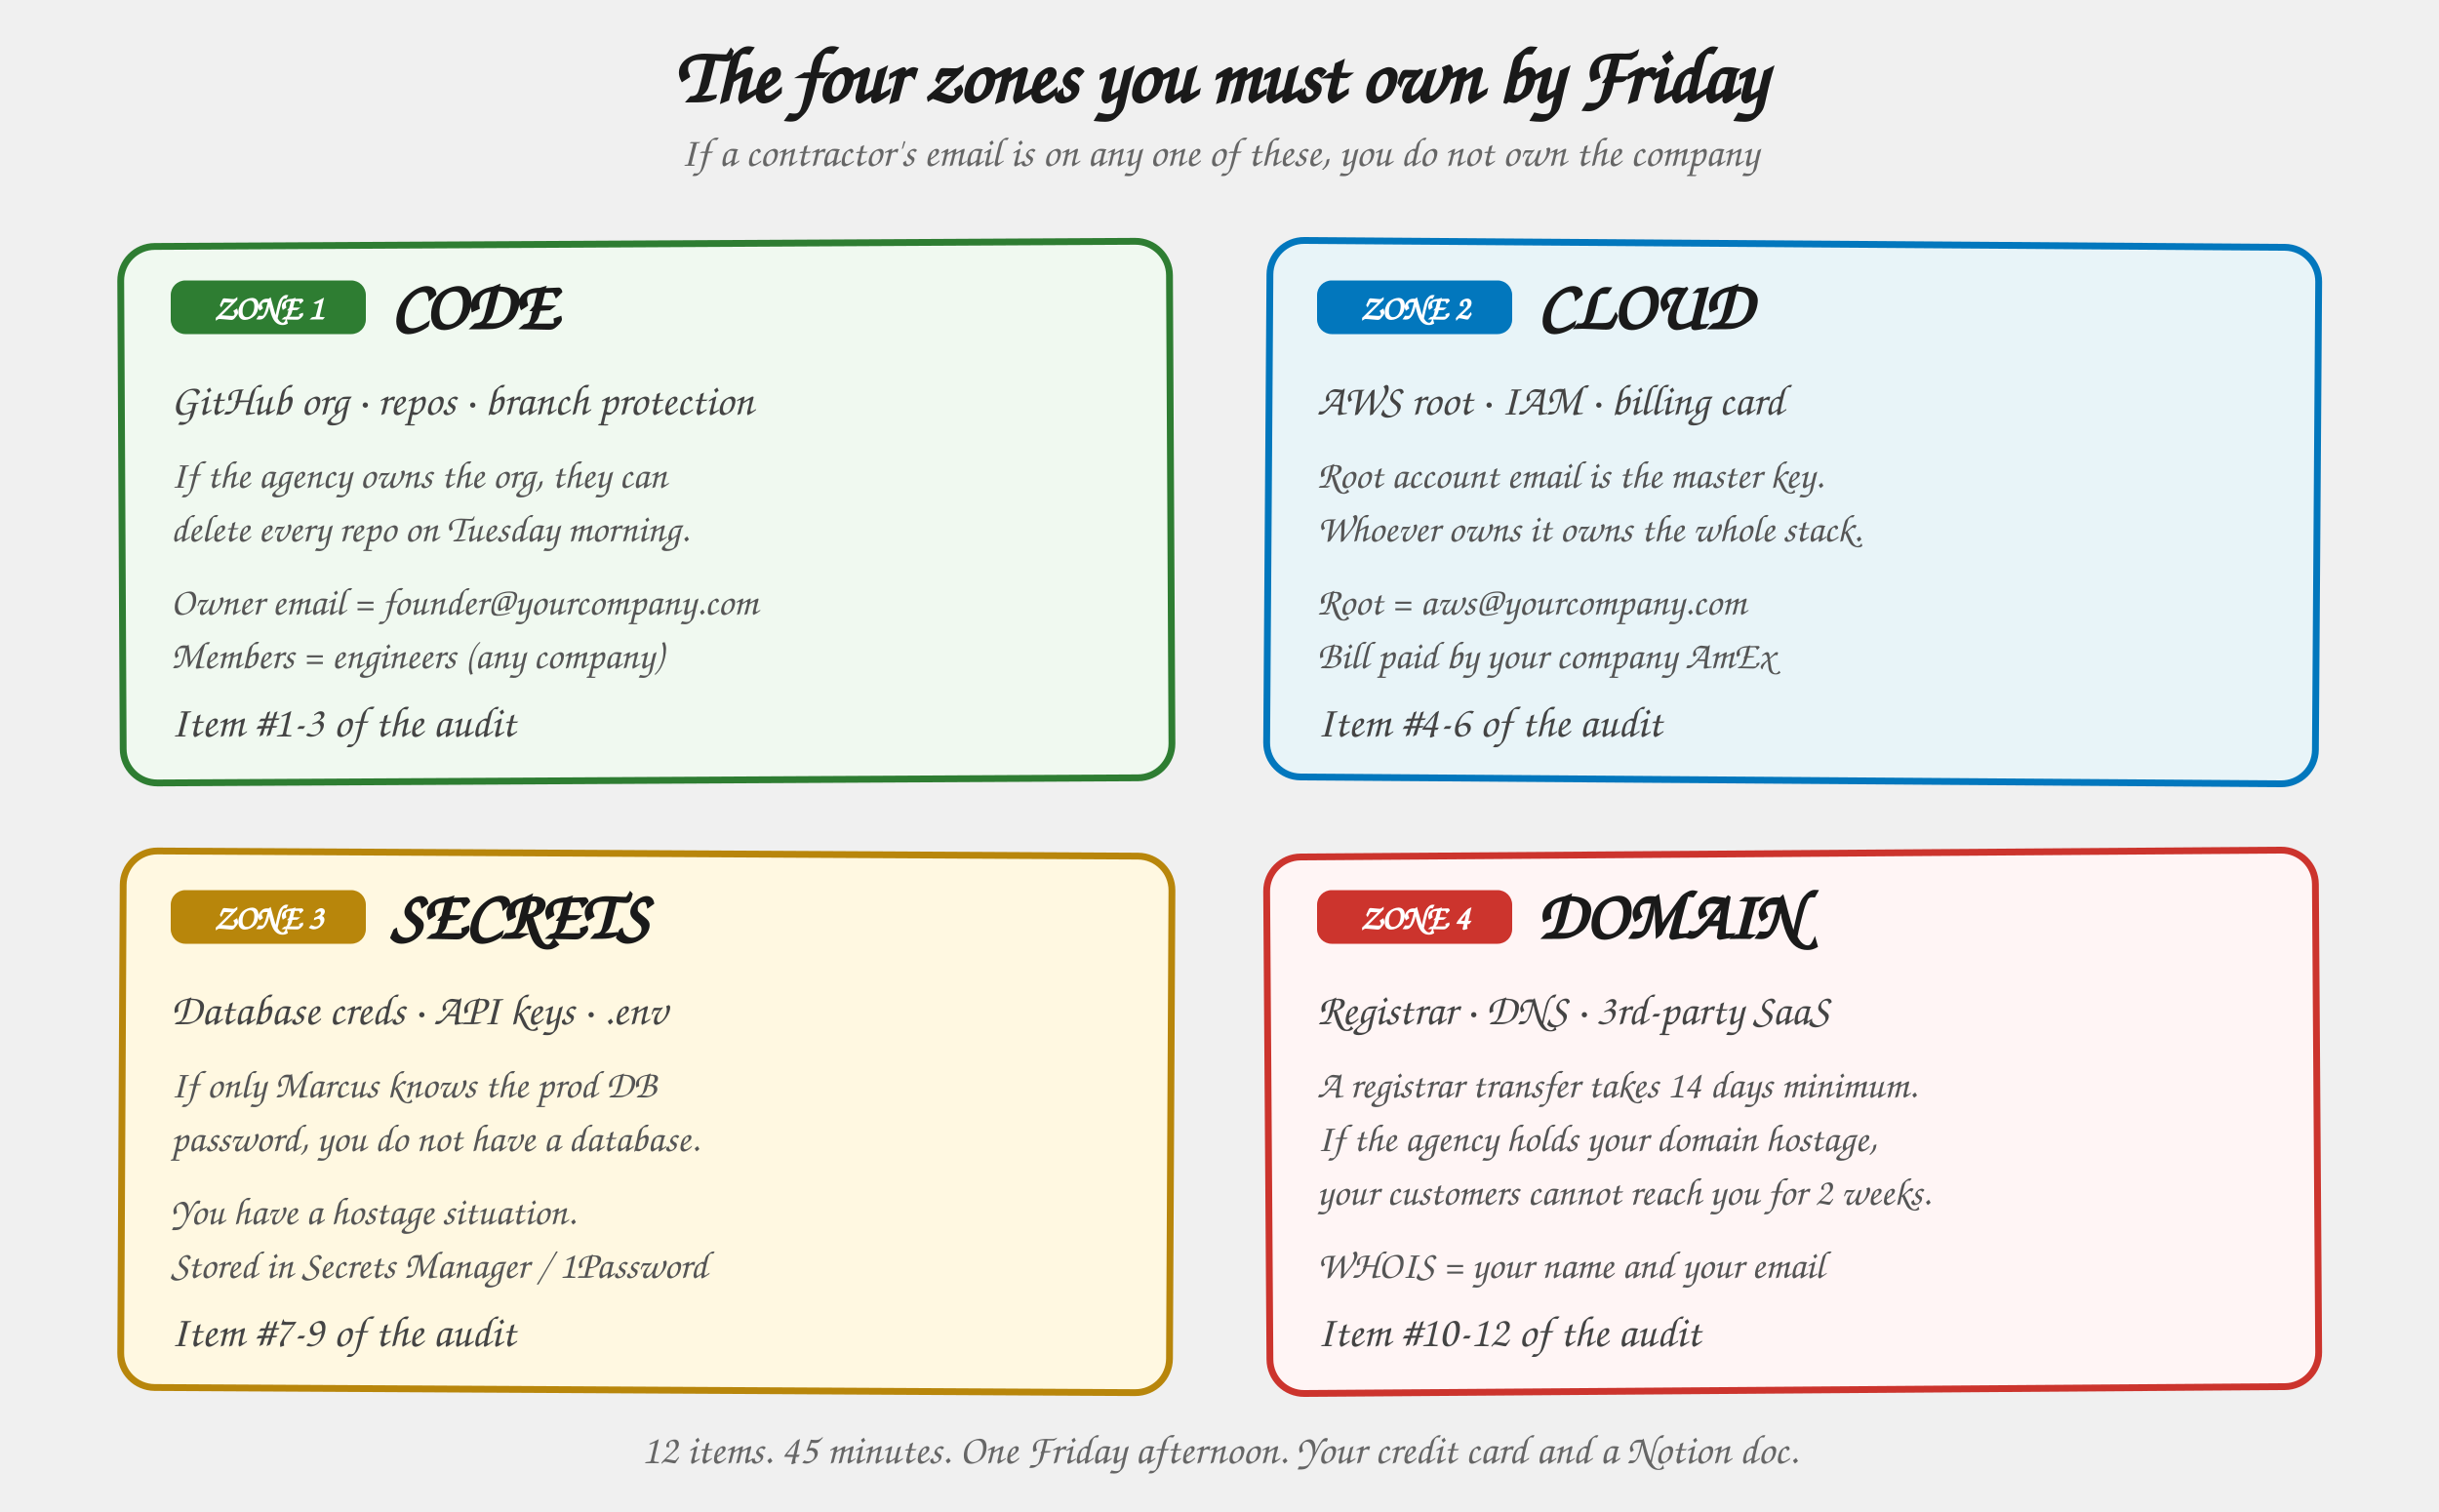
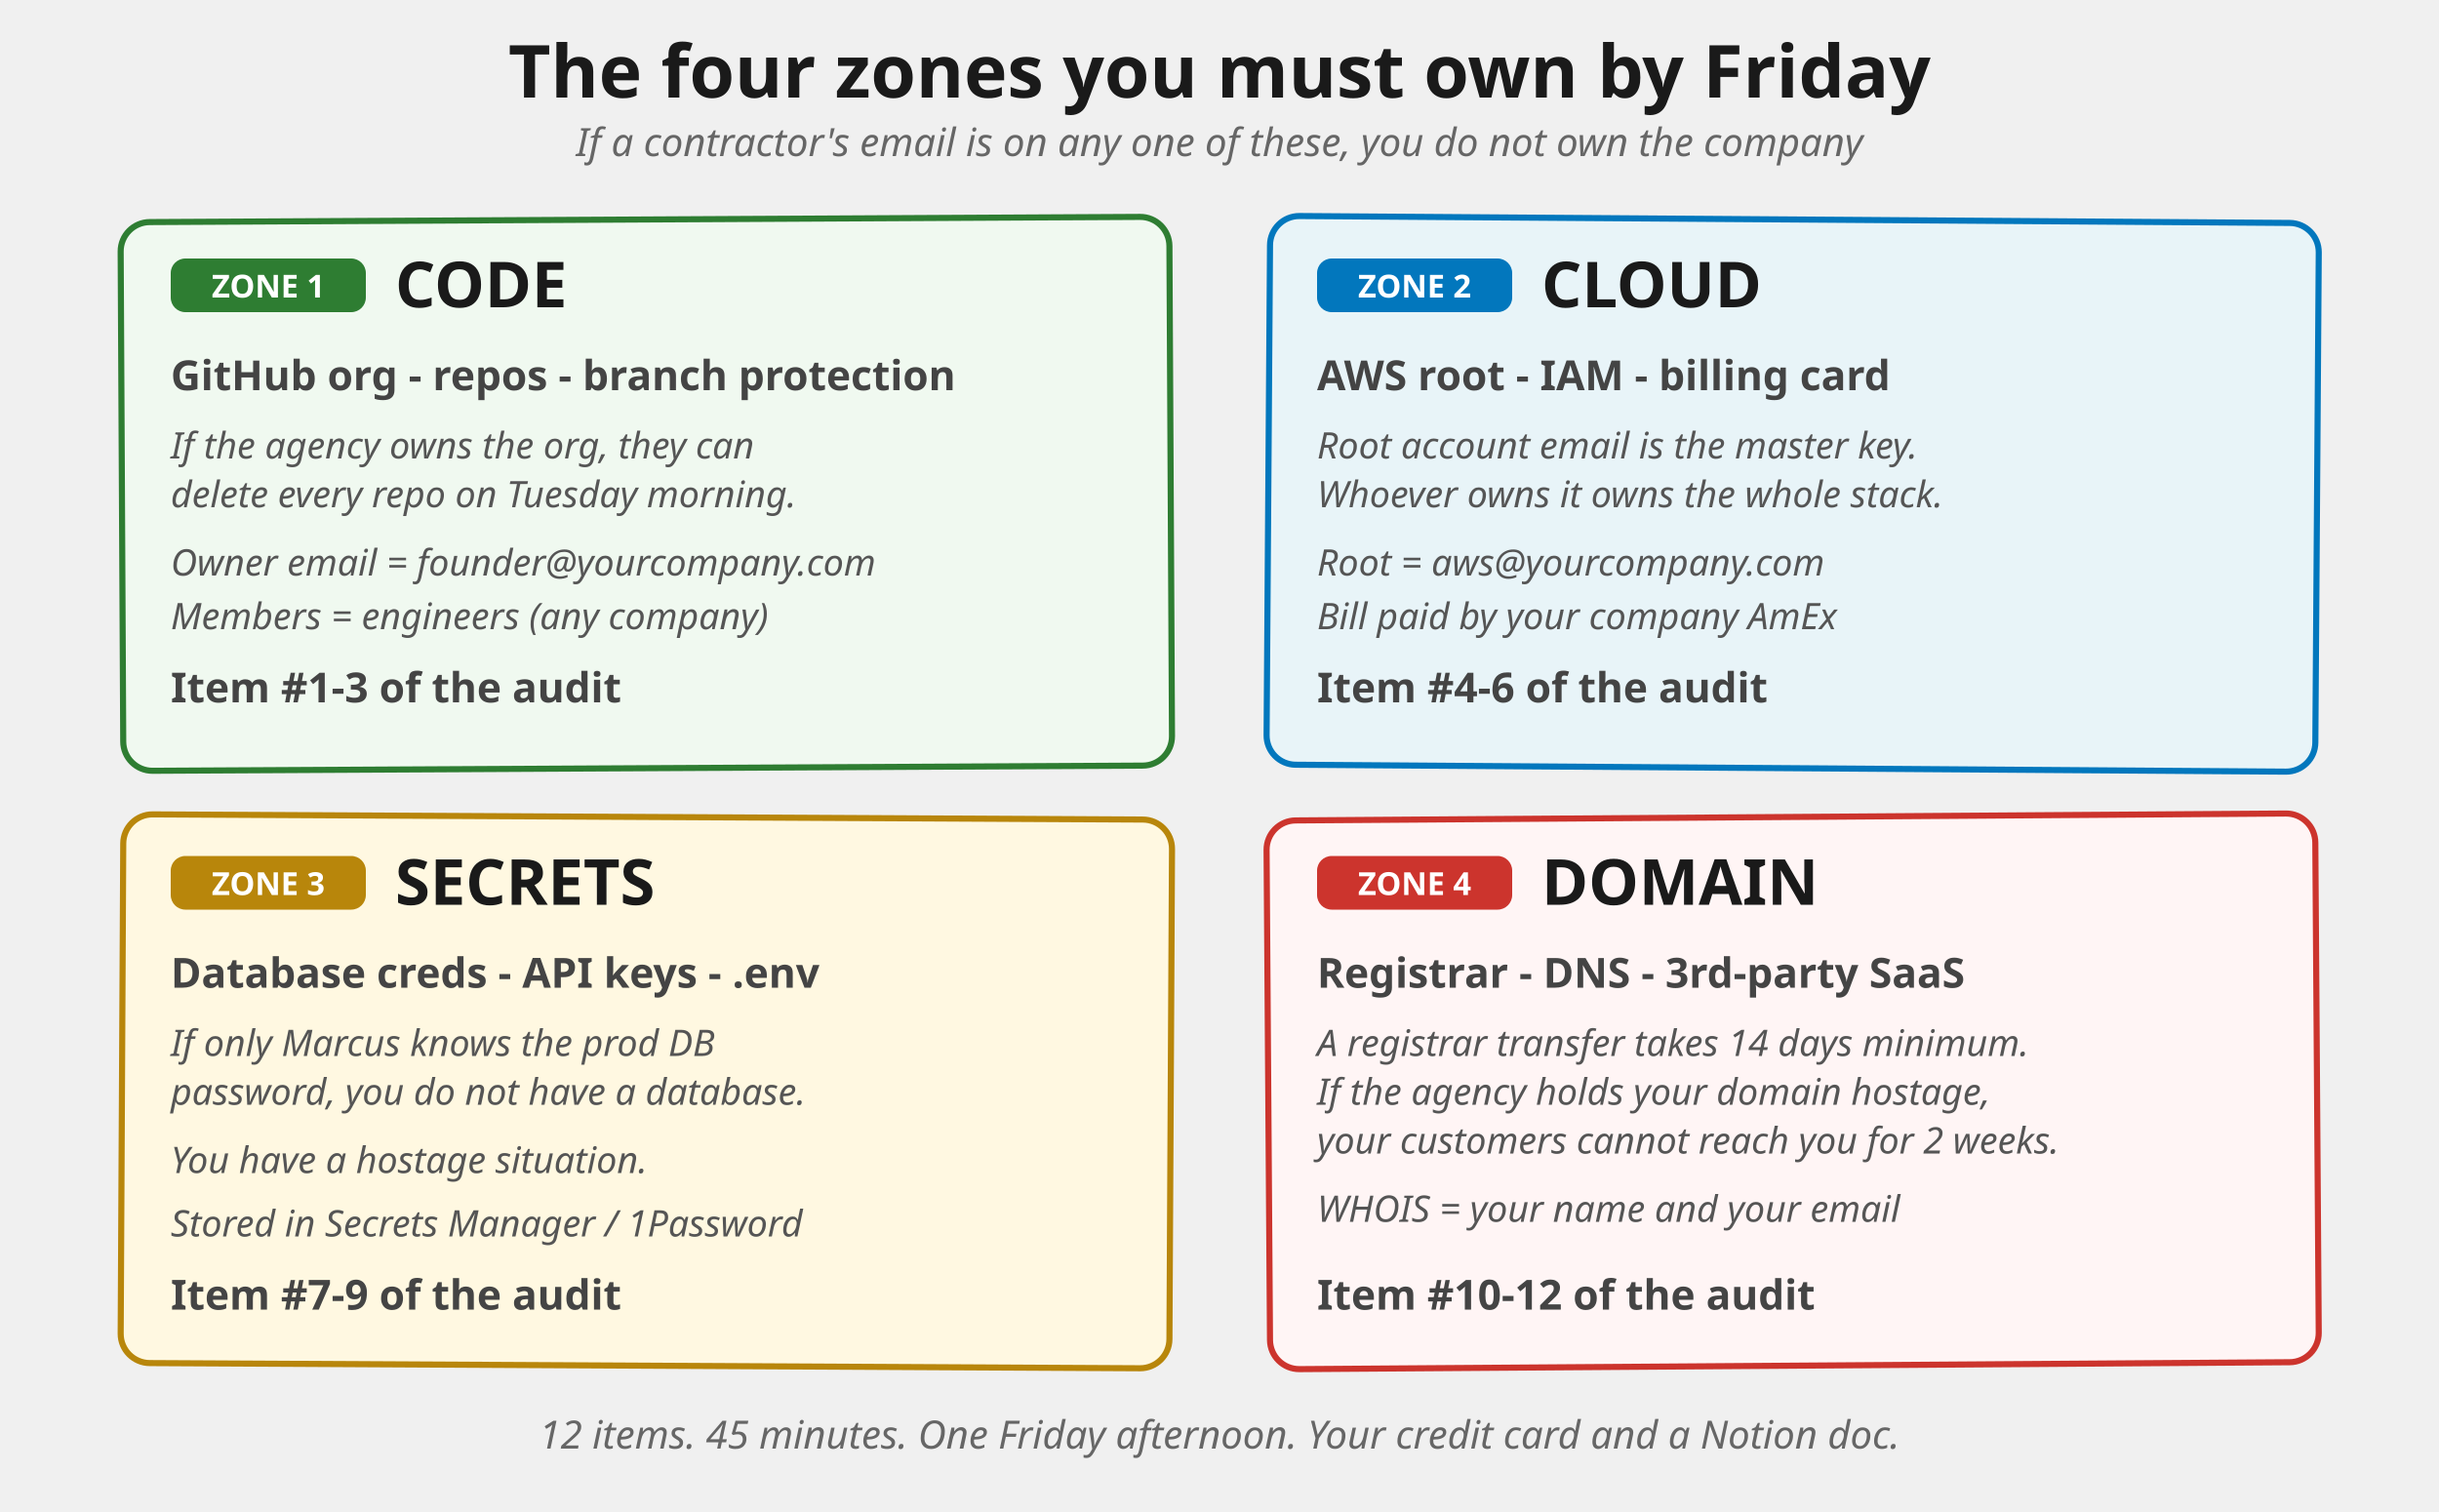
<svg xmlns="http://www.w3.org/2000/svg" viewBox="0 0 1000 620" role="img" aria-labelledby="zones-title">
  <defs>
    <style>
-       .zone-title  { font-family: "Caveat", "Patrick Hand", cursive; font-size: 28px; fill: #1a1a1a; font-weight: 700; }
-       .zone-sub    { font-family: "Caveat", "Patrick Hand", cursive; font-size: 18px; fill: #444; font-weight: 600; }
-       .zone-note   { font-family: "Caveat", "Patrick Hand", cursive; font-size: 16px; fill: #555; font-style: italic; }
-       .header      { font-family: "Caveat", "Patrick Hand", cursive; font-size: 32px; fill: #1a1a1a; font-weight: 700; }
-       .caption     { font-family: "Caveat", "Patrick Hand", cursive; font-size: 17px; fill: #666; font-style: italic; }
-       .badge       { font-family: "Caveat", "Patrick Hand", cursive; font-size: 14px; fill: #fff; font-weight: 700; }
-       .zone-code   { fill: #f0f9f0; stroke: #2e7d32; stroke-width: 2.8; stroke-linejoin: round; }
-       .zone-cloud  { fill: #e8f4f8; stroke: #0277bd; stroke-width: 2.8; stroke-linejoin: round; }
-       .zone-sec    { fill: #fff8e1; stroke: #b8860b; stroke-width: 2.8; stroke-linejoin: round; }
-       .zone-dom    { fill: #fff5f5; stroke: #cc342d; stroke-width: 2.8; stroke-linejoin: round; }
+       .zone-title  { font-family: "Segoe UI", system-ui, -apple-system, sans-serif; font-size: 26px; fill: #1a1a1a; font-weight: 700; }
+       .zone-sub    { font-family: "Segoe UI", system-ui, -apple-system, sans-serif; font-size: 17px; fill: #444; font-weight: 600; }
+       .zone-note   { font-family: "Segoe UI", system-ui, -apple-system, sans-serif; font-size: 15px; fill: #555; font-style: italic; }
+       .header      { font-family: "Segoe UI", system-ui, -apple-system, sans-serif; font-size: 30px; fill: #1a1a1a; font-weight: 700; }
+       .caption     { font-family: "Segoe UI", system-ui, -apple-system, sans-serif; font-size: 16px; fill: #666; font-style: italic; }
+       .badge       { font-family: "Segoe UI", system-ui, -apple-system, sans-serif; font-size: 13px; fill: #fff; font-weight: 700; }
+       .zone-code   { fill: #f0f9f0; stroke: #2e7d32; stroke-width: 2.5; stroke-linejoin: round; }
+       .zone-cloud  { fill: #e8f4f8; stroke: #0277bd; stroke-width: 2.5; stroke-linejoin: round; }
+       .zone-sec    { fill: #fff8e1; stroke: #b8860b; stroke-width: 2.5; stroke-linejoin: round; }
+       .zone-dom    { fill: #fff5f5; stroke: #cc342d; stroke-width: 2.5; stroke-linejoin: round; }
      .pill-code   { fill: #2e7d32; }
      .pill-cloud  { fill: #0277bd; }
      .pill-sec    { fill: #b8860b; }
      .pill-dom    { fill: #cc342d; }
      .arrow       { stroke: #888; stroke-width: 2; fill: none; stroke-dasharray: 5 4; }
    </style>
  </defs>
-   <text x="500" y="42" class="header" text-anchor="middle">The four zones you must own by Friday</text>
-   <text x="500" y="68" class="caption" text-anchor="middle">If a contractor's email is on any one of these, you do not own the company</text>
-   <rect x="50" y="100" width="430" height="220" rx="14" class="zone-code" transform="rotate(-0.3 265 210)" />
-   <rect x="70" y="115" width="80" height="22" rx="6" class="pill-code" />
-   <text x="110" y="131" class="badge" text-anchor="middle">ZONE 1</text>
-   <text x="160" y="135" class="zone-title">CODE</text>
-   <text x="70" y="170" class="zone-sub">GitHub org · repos · branch protection</text>
-   <text x="70" y="200" class="zone-note">If the agency owns the org, they can</text>
-   <text x="70" y="222" class="zone-note">delete every repo on Tuesday morning.</text>
-   <text x="70" y="252" class="zone-note">Owner email = founder@yourcompany.com</text>
-   <text x="70" y="274" class="zone-note">Members = engineers (any company)</text>
-   <text x="70" y="302" class="zone-sub">Item #1-3 of the audit</text>
-   <rect x="520" y="100" width="430" height="220" rx="14" class="zone-cloud" transform="rotate(0.4 735 210)" />
-   <rect x="540" y="115" width="80" height="22" rx="6" class="pill-cloud" />
-   <text x="580" y="131" class="badge" text-anchor="middle">ZONE 2</text>
-   <text x="630" y="135" class="zone-title">CLOUD</text>
-   <text x="540" y="170" class="zone-sub">AWS root · IAM · billing card</text>
-   <text x="540" y="200" class="zone-note">Root account email is the master key.</text>
-   <text x="540" y="222" class="zone-note">Whoever owns it owns the whole stack.</text>
-   <text x="540" y="252" class="zone-note">Root = aws@yourcompany.com</text>
-   <text x="540" y="274" class="zone-note">Bill paid by your company AmEx</text>
-   <text x="540" y="302" class="zone-sub">Item #4-6 of the audit</text>
-   <rect x="50" y="350" width="430" height="220" rx="14" class="zone-sec" transform="rotate(0.3 265 460)" />
-   <rect x="70" y="365" width="80" height="22" rx="6" class="pill-sec" />
-   <text x="110" y="381" class="badge" text-anchor="middle">ZONE 3</text>
-   <text x="160" y="385" class="zone-title">SECRETS</text>
-   <text x="70" y="420" class="zone-sub">Database creds · API keys · .env</text>
-   <text x="70" y="450" class="zone-note">If only Marcus knows the prod DB</text>
-   <text x="70" y="472" class="zone-note">password, you do not have a database.</text>
-   <text x="70" y="502" class="zone-note">You have a hostage situation.</text>
-   <text x="70" y="524" class="zone-note">Stored in Secrets Manager / 1Password</text>
-   <text x="70" y="552" class="zone-sub">Item #7-9 of the audit</text>
-   <rect x="520" y="350" width="430" height="220" rx="14" class="zone-dom" transform="rotate(-0.4 735 460)" />
-   <rect x="540" y="365" width="80" height="22" rx="6" class="pill-dom" />
-   <text x="580" y="381" class="badge" text-anchor="middle">ZONE 4</text>
-   <text x="630" y="385" class="zone-title">DOMAIN</text>
-   <text x="540" y="420" class="zone-sub">Registrar · DNS · 3rd-party SaaS</text>
-   <text x="540" y="450" class="zone-note">A registrar transfer takes 14 days minimum.</text>
-   <text x="540" y="472" class="zone-note">If the agency holds your domain hostage,</text>
-   <text x="540" y="494" class="zone-note">your customers cannot reach you for 2 weeks.</text>
-   <text x="540" y="524" class="zone-note">WHOIS = your name and your email</text>
-   <text x="540" y="552" class="zone-sub">Item #10-12 of the audit</text>
-   <text x="500" y="600" class="caption" text-anchor="middle">12 items. 45 minutes. One Friday afternoon. Your credit card and a Notion doc.</text>
+   <text x="500" y="40" class="header" text-anchor="middle">The four zones you must own by Friday</text>
+   <text x="500" y="64" class="caption" text-anchor="middle">If a contractor's email is on any one of these, you do not own the company</text>
+   <rect x="50" y="90" width="430" height="225" rx="12" class="zone-code" transform="rotate(-0.3 265 203)" />
+   <rect x="70" y="106" width="80" height="22" rx="6" class="pill-code" />
+   <text x="110" y="122" class="badge" text-anchor="middle">ZONE 1</text>
+   <text x="162" y="126" class="zone-title">CODE</text>
+   <text x="70" y="160" class="zone-sub">GitHub org - repos - branch protection</text>
+   <text x="70" y="188" class="zone-note">If the agency owns the org, they can</text>
+   <text x="70" y="208" class="zone-note">delete every repo on Tuesday morning.</text>
+   <text x="70" y="236" class="zone-note">Owner email = founder@yourcompany.com</text>
+   <text x="70" y="258" class="zone-note">Members = engineers (any company)</text>
+   <text x="70" y="288" class="zone-sub">Item #1-3 of the audit</text>
+   <rect x="520" y="90" width="430" height="225" rx="12" class="zone-cloud" transform="rotate(0.4 735 203)" />
+   <rect x="540" y="106" width="80" height="22" rx="6" class="pill-cloud" />
+   <text x="580" y="122" class="badge" text-anchor="middle">ZONE 2</text>
+   <text x="632" y="126" class="zone-title">CLOUD</text>
+   <text x="540" y="160" class="zone-sub">AWS root - IAM - billing card</text>
+   <text x="540" y="188" class="zone-note">Root account email is the master key.</text>
+   <text x="540" y="208" class="zone-note">Whoever owns it owns the whole stack.</text>
+   <text x="540" y="236" class="zone-note">Root = aws@yourcompany.com</text>
+   <text x="540" y="258" class="zone-note">Bill paid by your company AmEx</text>
+   <text x="540" y="288" class="zone-sub">Item #4-6 of the audit</text>
+   <rect x="50" y="335" width="430" height="225" rx="12" class="zone-sec" transform="rotate(0.3 265 448)" />
+   <rect x="70" y="351" width="80" height="22" rx="6" class="pill-sec" />
+   <text x="110" y="367" class="badge" text-anchor="middle">ZONE 3</text>
+   <text x="162" y="371" class="zone-title">SECRETS</text>
+   <text x="70" y="405" class="zone-sub">Database creds - API keys - .env</text>
+   <text x="70" y="433" class="zone-note">If only Marcus knows the prod DB</text>
+   <text x="70" y="453" class="zone-note">password, you do not have a database.</text>
+   <text x="70" y="481" class="zone-note">You have a hostage situation.</text>
+   <text x="70" y="507" class="zone-note">Stored in Secrets Manager / 1Password</text>
+   <text x="70" y="537" class="zone-sub">Item #7-9 of the audit</text>
+   <rect x="520" y="335" width="430" height="225" rx="12" class="zone-dom" transform="rotate(-0.4 735 448)" />
+   <rect x="540" y="351" width="80" height="22" rx="6" class="pill-dom" />
+   <text x="580" y="367" class="badge" text-anchor="middle">ZONE 4</text>
+   <text x="632" y="371" class="zone-title">DOMAIN</text>
+   <text x="540" y="405" class="zone-sub">Registrar - DNS - 3rd-party SaaS</text>
+   <text x="540" y="433" class="zone-note">A registrar transfer takes 14 days minimum.</text>
+   <text x="540" y="453" class="zone-note">If the agency holds your domain hostage,</text>
+   <text x="540" y="473" class="zone-note">your customers cannot reach you for 2 weeks.</text>
+   <text x="540" y="501" class="zone-note">WHOIS = your name and your email</text>
+   <text x="540" y="537" class="zone-sub">Item #10-12 of the audit</text>
+   <text x="500" y="594" class="caption" text-anchor="middle">12 items. 45 minutes. One Friday afternoon. Your credit card and a Notion doc.</text>
</svg>
